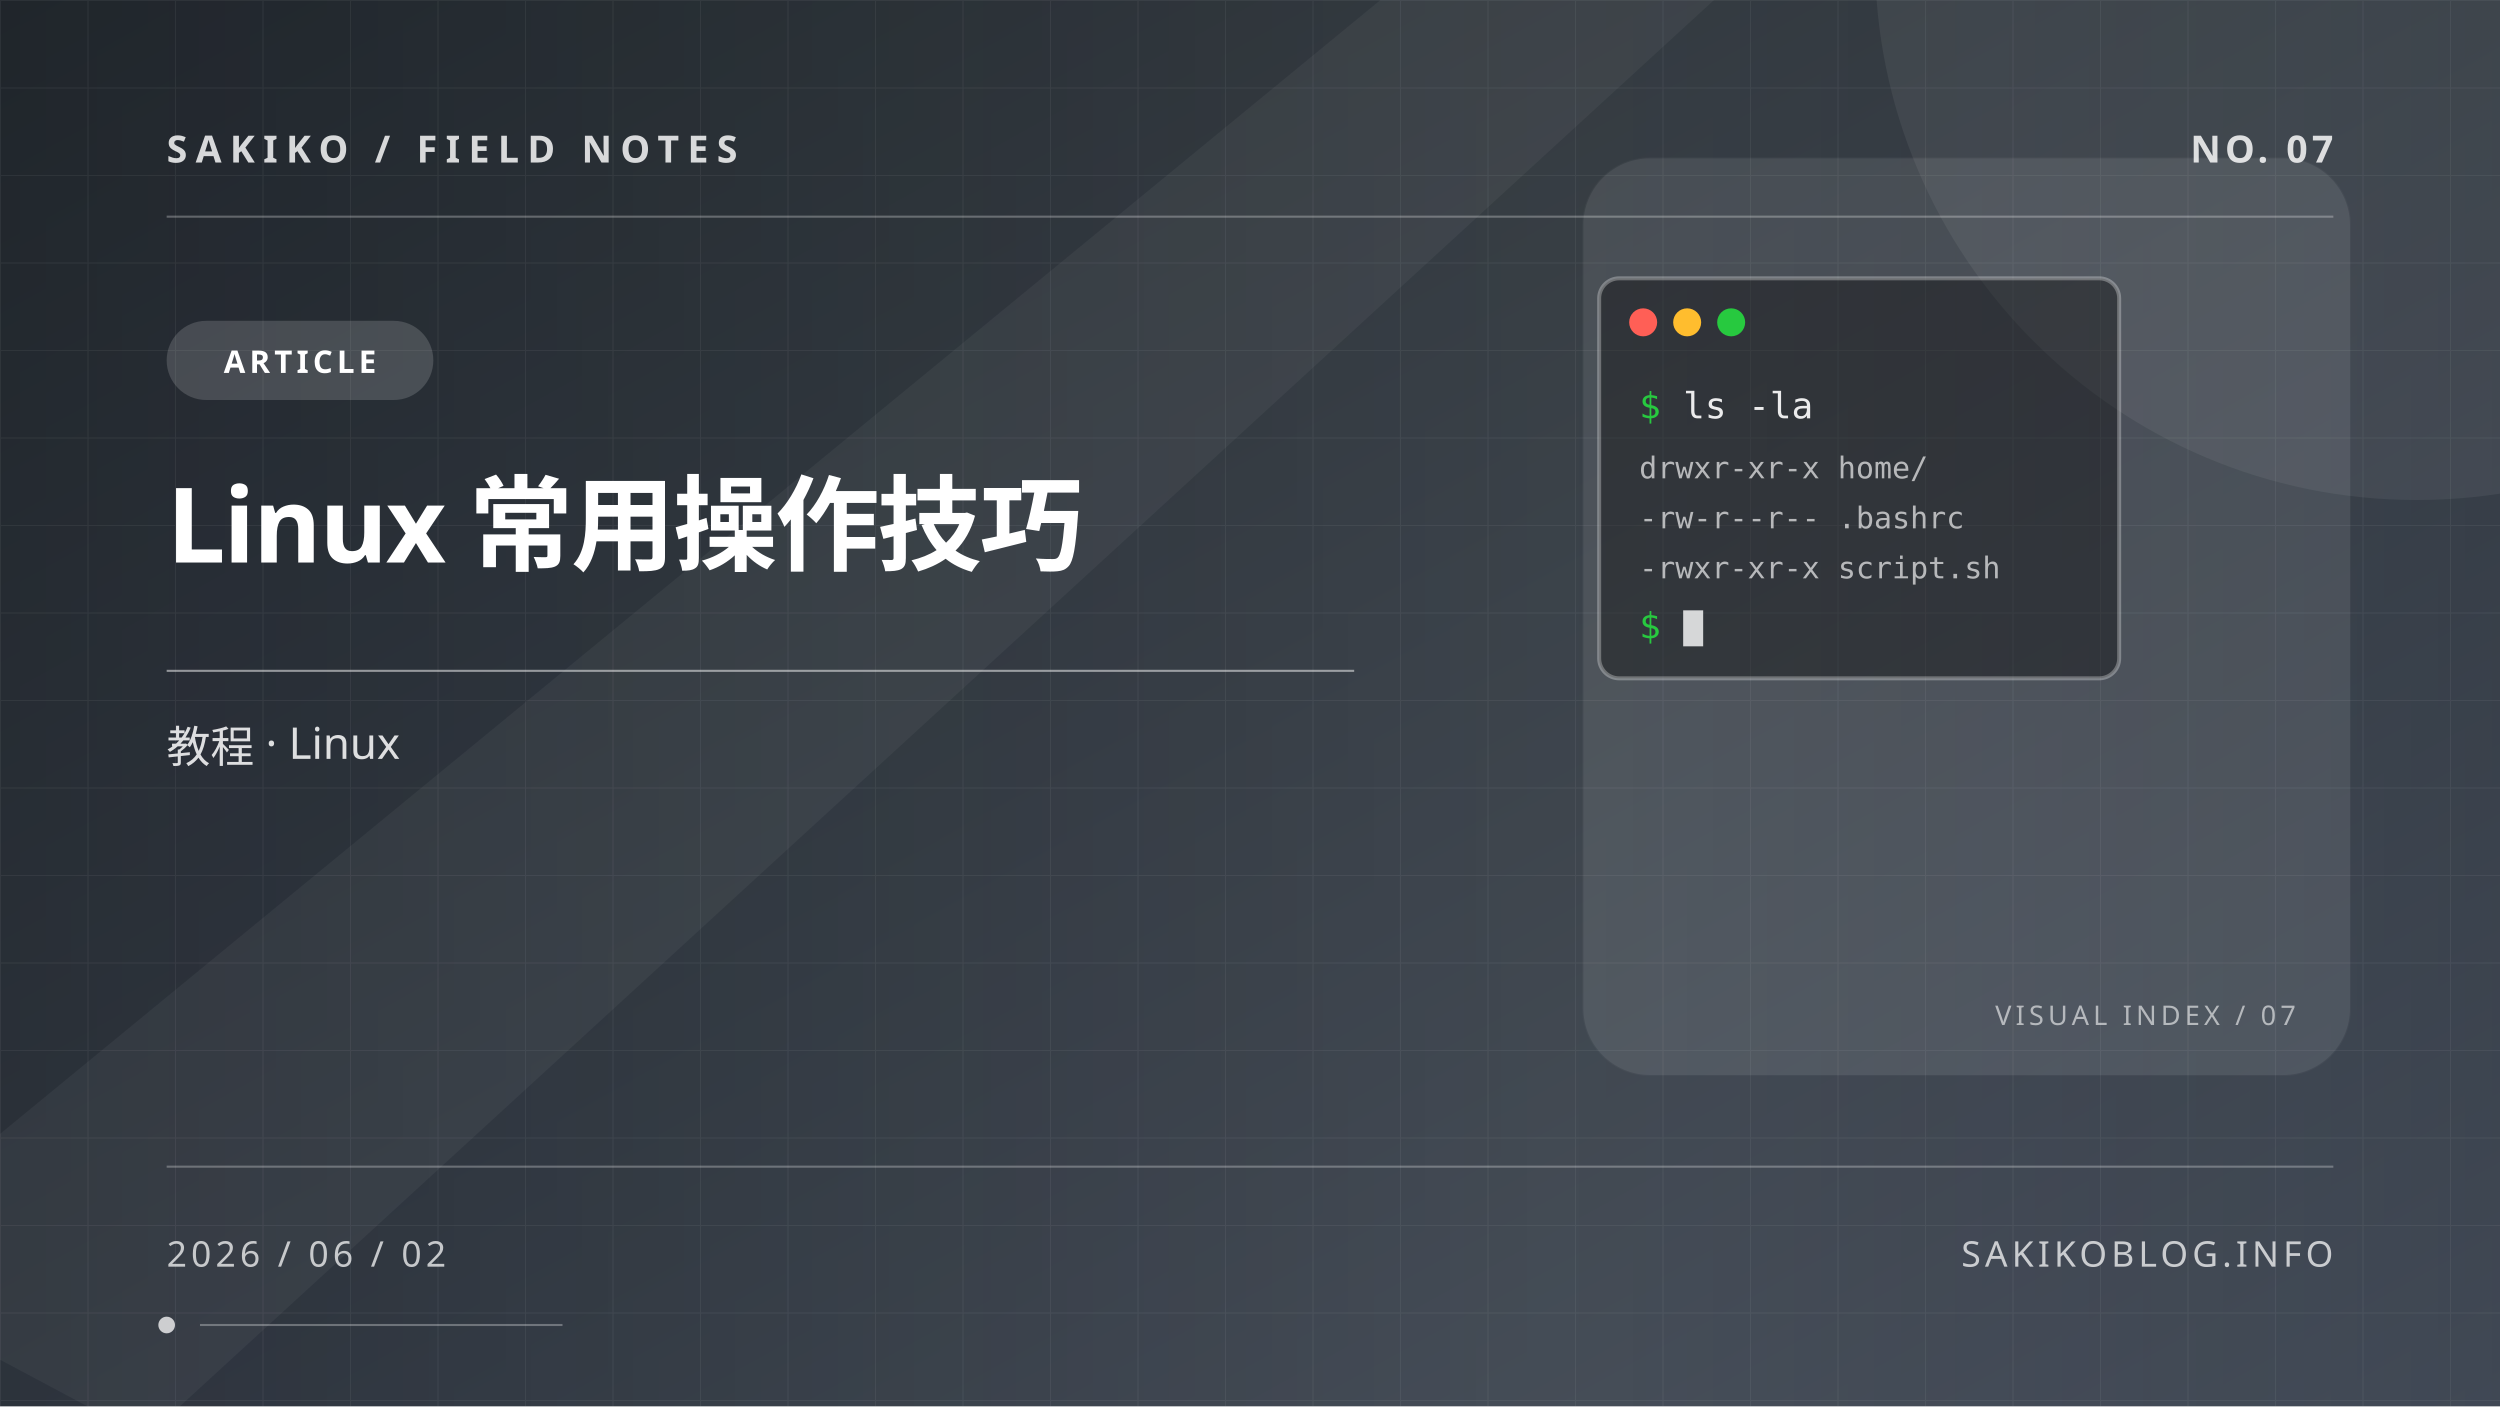
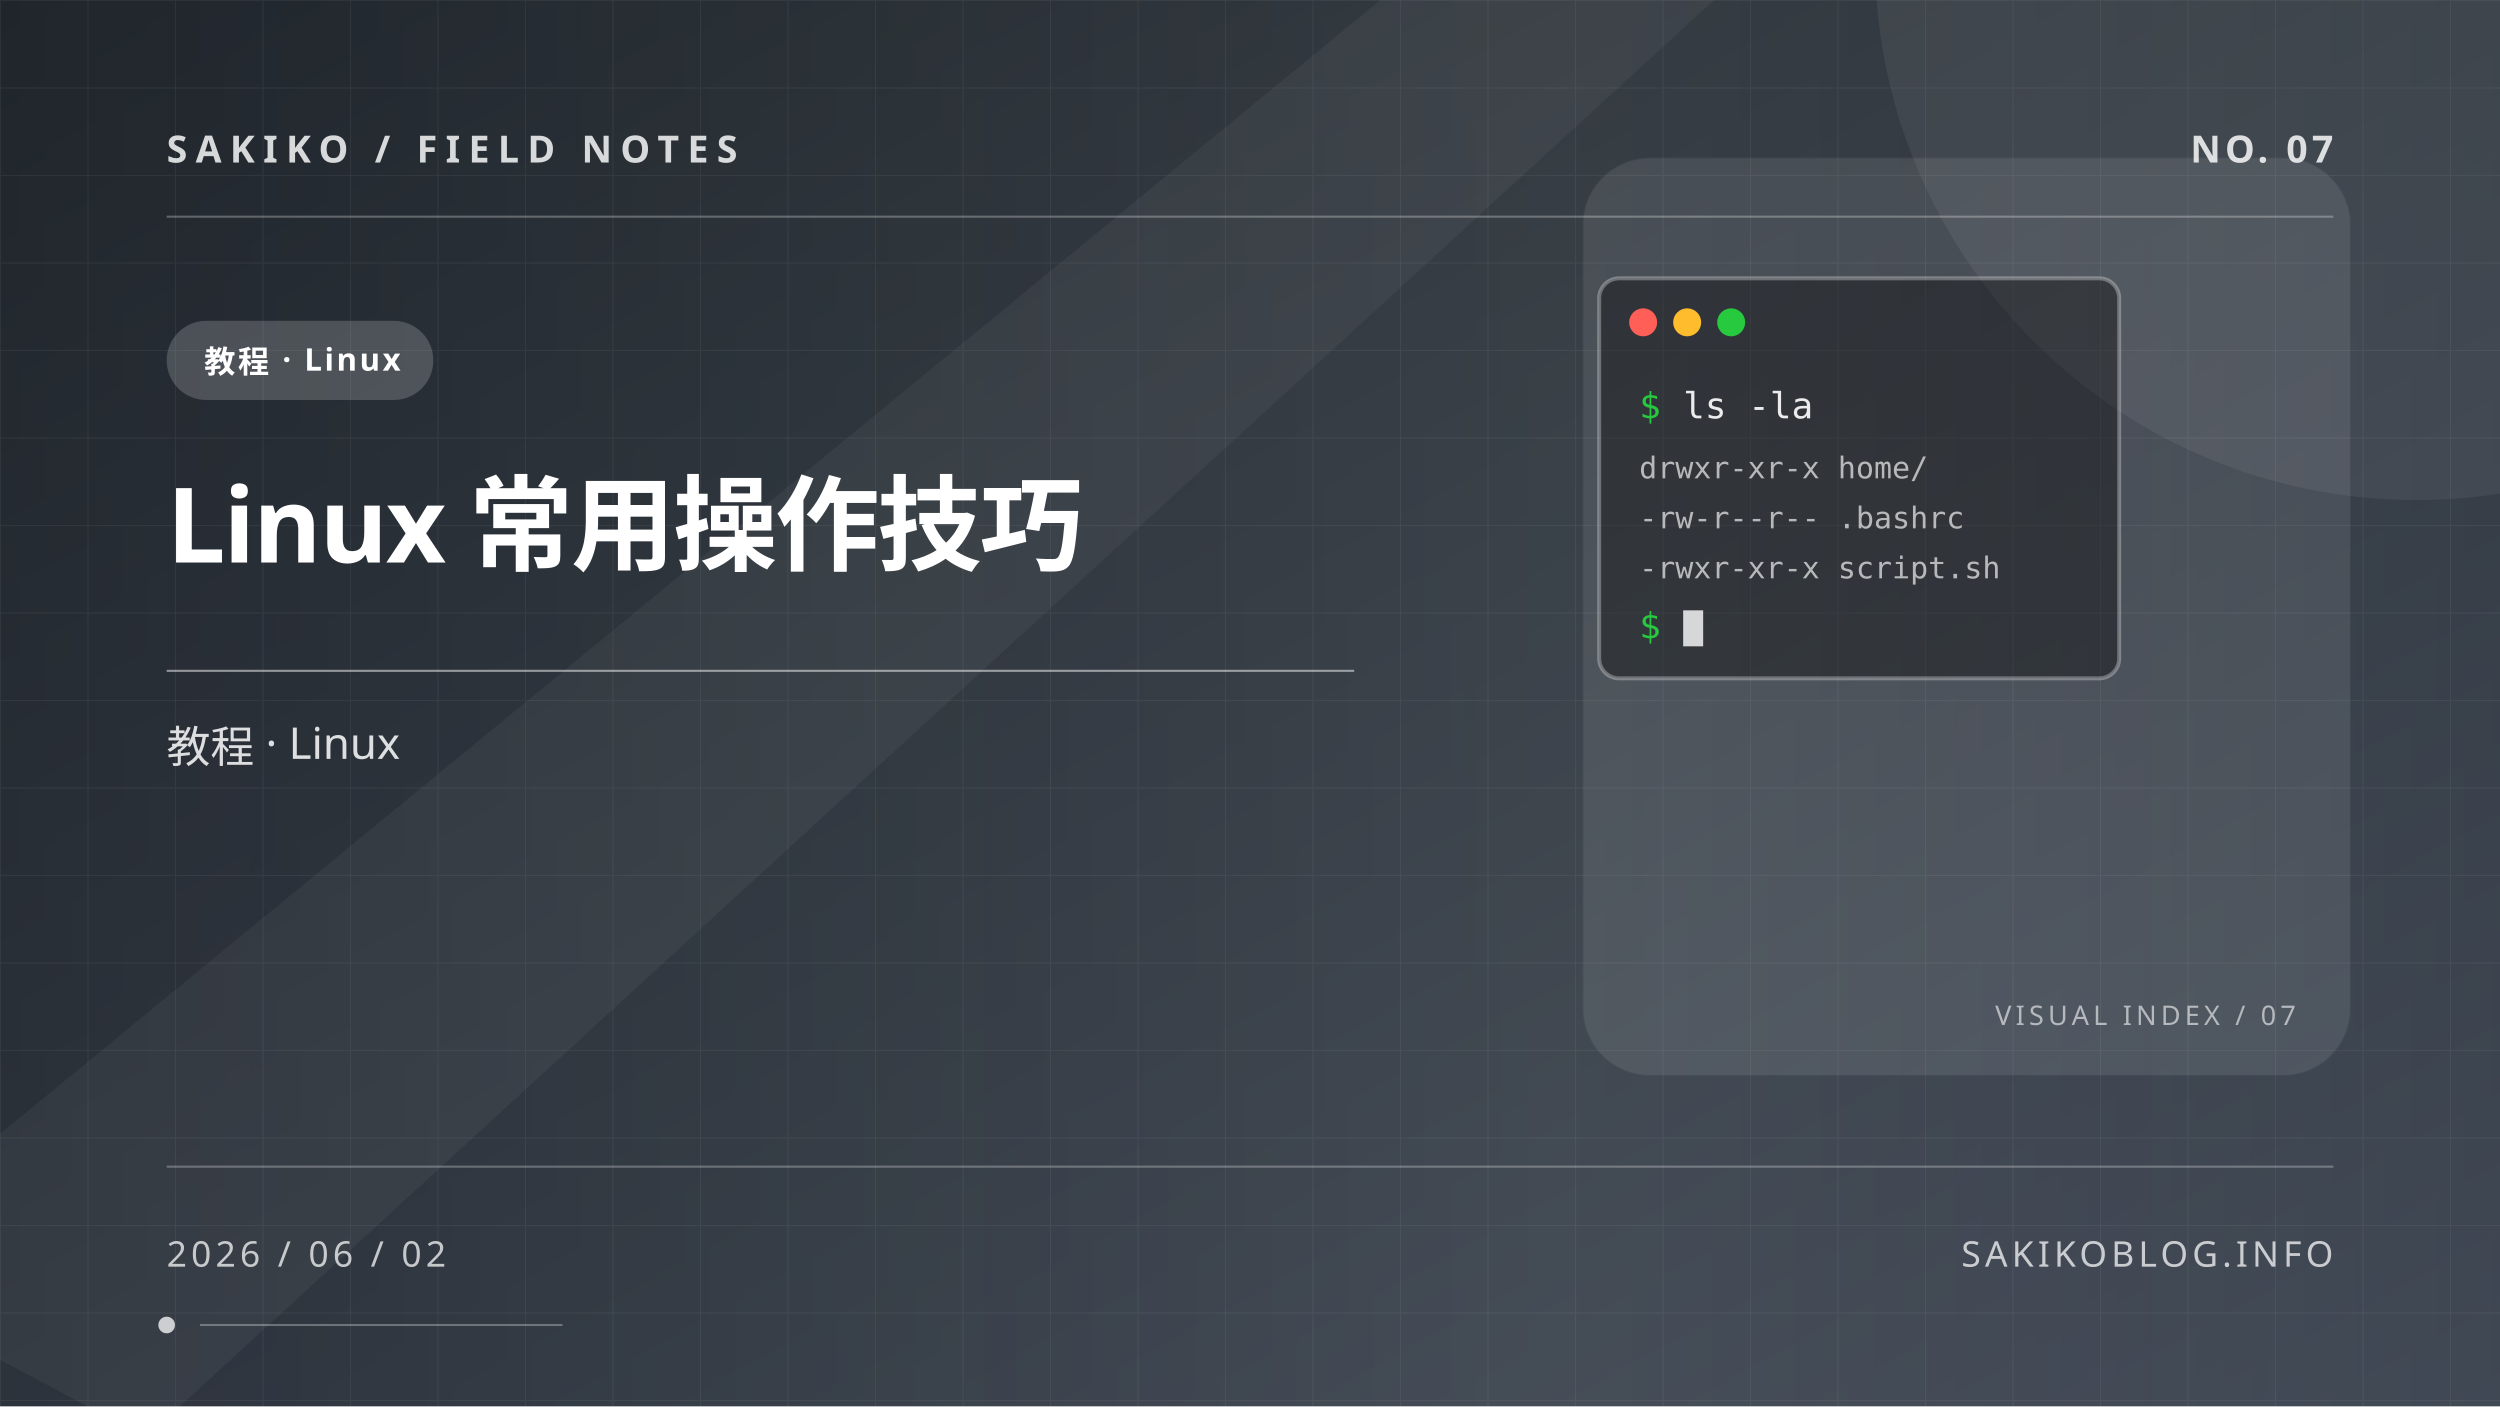
<svg xmlns="http://www.w3.org/2000/svg" viewBox="0 0 1200 675" width="1200" height="675" font-family="'Noto Sans SC','Microsoft YaHei','PingFang SC',sans-serif">
  <defs>
    <linearGradient id="bg" x1="0" y1="0" x2="1" y2="1">
      <stop offset="0" stop-color="#2d3436" />
      <stop offset="1" stop-color="#535c68" />
    </linearGradient>
    <linearGradient id="shade" x1="0" y1="0" x2="1" y2="0">
      <stop offset="0" stop-color="#050816" stop-opacity="0.34" />
      <stop offset="0.62" stop-color="#050816" stop-opacity="0.10" />
      <stop offset="1" stop-color="#050816" stop-opacity="0.24" />
    </linearGradient>
    <pattern id="grid" width="42" height="42" patternUnits="userSpaceOnUse">
      <path d="M 42 0 L 0 0 0 42" fill="none" stroke="#fff" stroke-opacity="0.055" stroke-width="1" />
    </pattern>
    <clipPath id="art-clip">
      <rect x="760" y="76" width="368" height="440" rx="32" />
    </clipPath>
  </defs>
  <rect width="1200" height="675" fill="url(#bg)" />
  <rect width="1200" height="675" fill="url(#shade)" />
  <rect width="1200" height="675" fill="url(#grid)" />
  <path d="M -80 610 L 760 -80 L 910 -80 L 70 690 Z" fill="#fff" opacity="0.045" />
  <circle cx="1160" cy="-20" r="260" fill="#fff" opacity="0.06" />
  <text x="80" y="78" font-size="18" font-weight="700" letter-spacing="4" fill="#fff" opacity="0.82">SAKIKO / FIELD NOTES</text>
  <text x="1120" y="78" font-size="18" font-weight="700" letter-spacing="2" text-anchor="end" fill="#fff" opacity="0.82">NO. 07</text>
  <line x1="80" y1="104" x2="1120" y2="104" stroke="#fff" stroke-opacity="0.28" />
  <g>
-     <rect x="80" y="154" width="128" height="38" rx="19" fill="#fff" opacity="0.16" />
-     <text x="144" y="179" text-anchor="middle" font-size="15" font-weight="700" letter-spacing="2" fill="#fff">ARTICLE</text>
+     <rect x="80" y="154" width="128" height="38" rx="19" fill="#fff" opacity="0.18" />
+     <text x="98" y="179" font-size="15" font-weight="700" letter-spacing="1.2" fill="#fff">教程 · Linux</text>
  </g>
  <text font-size="50" font-weight="750" fill="#fff" letter-spacing="-1">
    <tspan x="80" y="270">Linux 常用操作技巧</tspan>
  </text>
  <line x1="80" y1="322" x2="650" y2="322" stroke="#fff" stroke-opacity="0.5" />
  <text x="80" y="366" font-size="21" fill="#fff" opacity="0.84">教程 · Linux</text>
  <rect x="760" y="76" width="368" height="440" rx="32" fill="#fff" opacity="0.09" stroke="#fff" stroke-opacity="0.28" />
  <g clip-path="url(#art-clip)" transform="translate(-10 28) scale(0.96)">
    <g transform="translate(810 110)">
      <rect width="260" height="200" rx="10" fill="rgba(0,0,0,0.35)" stroke="rgba(255,255,255,0.3)" stroke-width="2" />
      <circle cx="22" cy="22" r="7" fill="#ff5f56" />
      <circle cx="44" cy="22" r="7" fill="#ffbd2e" />
      <circle cx="66" cy="22" r="7" fill="#27c93f" />
      <text x="20" y="70" font-size="18" fill="#27c93f" font-family="'Fira Code',monospace">$</text>
      <text x="42" y="70" font-size="18" fill="rgba(255,255,255,0.9)" font-family="'Fira Code',monospace">ls -la</text>
      <text x="20" y="100" font-size="15" fill="rgba(255,255,255,0.65)" font-family="'Fira Code',monospace">drwxr-xr-x  home/</text>
      <text x="20" y="125" font-size="15" fill="rgba(255,255,255,0.65)" font-family="'Fira Code',monospace">-rw-r--r--  .bashrc</text>
      <text x="20" y="150" font-size="15" fill="rgba(255,255,255,0.65)" font-family="'Fira Code',monospace">-rwxr-xr-x  script.sh</text>
      <text x="20" y="180" font-size="18" fill="#27c93f" font-family="'Fira Code',monospace">$</text>
      <rect x="42" y="166" width="10" height="18" fill="rgba(255,255,255,0.8)" />
    </g>
  </g>
  <text x="1102" y="492" text-anchor="end" font-size="13" letter-spacing="2" fill="#fff" opacity="0.58">VISUAL INDEX / 07</text>
  <line x1="80" y1="560" x2="1120" y2="560" stroke="#fff" stroke-opacity="0.28" />
  <text x="80" y="608" font-size="17" letter-spacing="2" fill="#fff" opacity="0.72">2026 / 06 / 02</text>
  <text x="1120" y="608" text-anchor="end" font-size="17" letter-spacing="2" fill="#fff" opacity="0.72">SAKIKOBLOG.INFO</text>
  <circle cx="80" cy="636" r="4" fill="#fff" opacity="0.75" />
  <line x1="96" y1="636" x2="270" y2="636" stroke="#fff" stroke-opacity="0.3" />
</svg>
